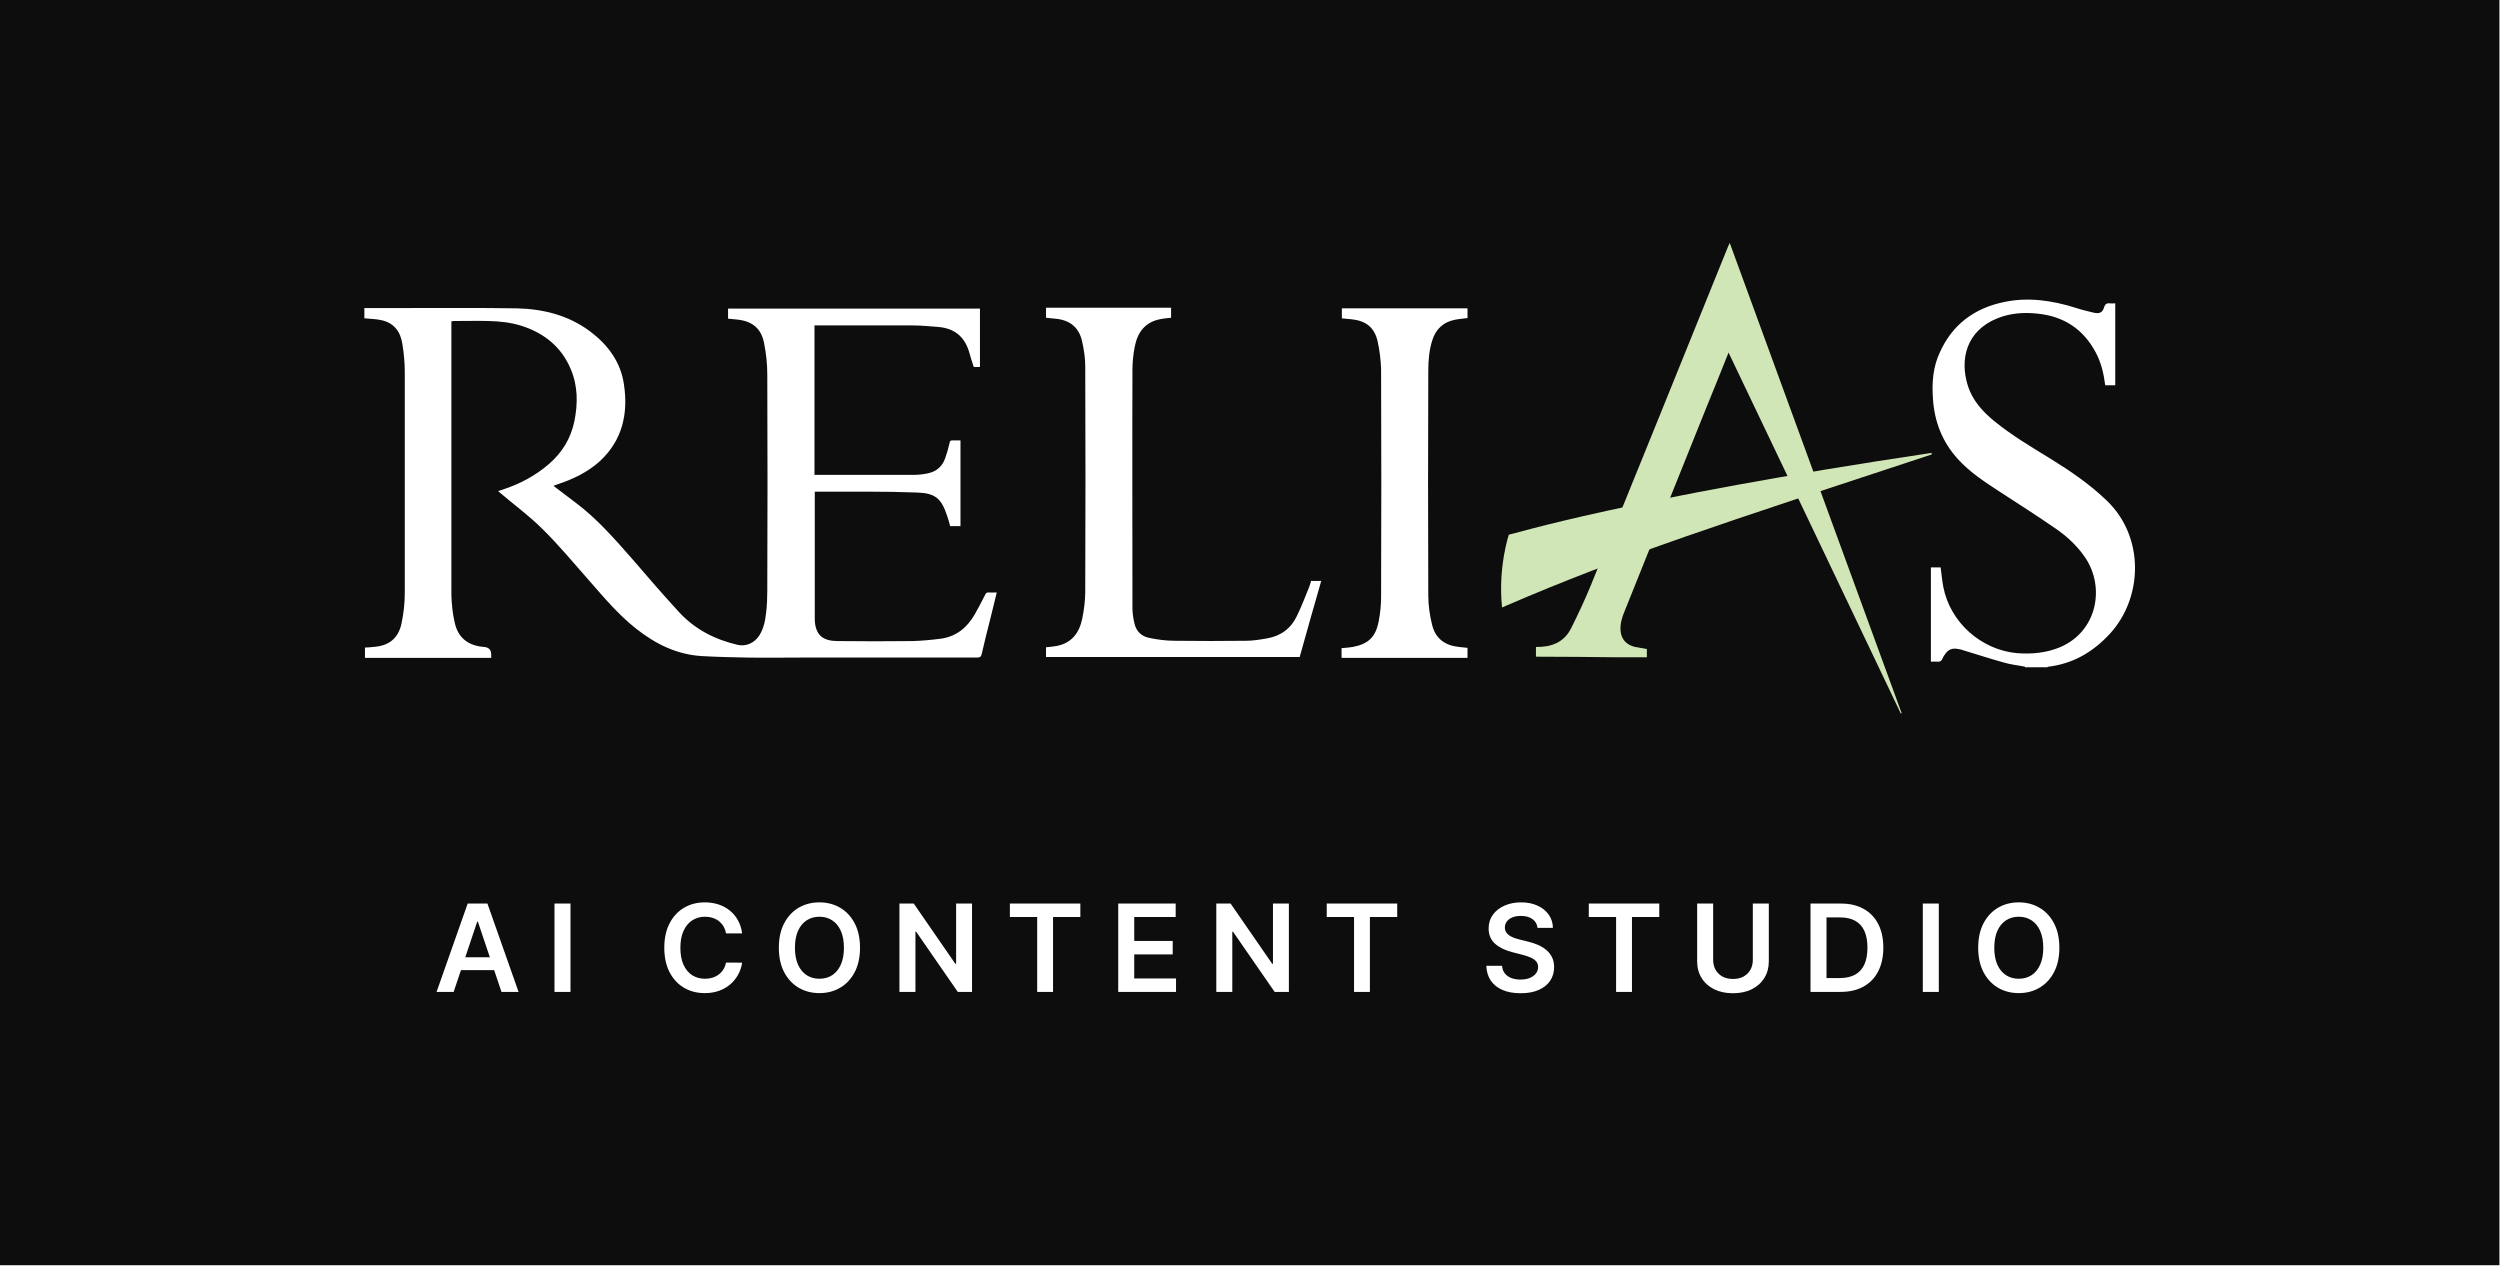
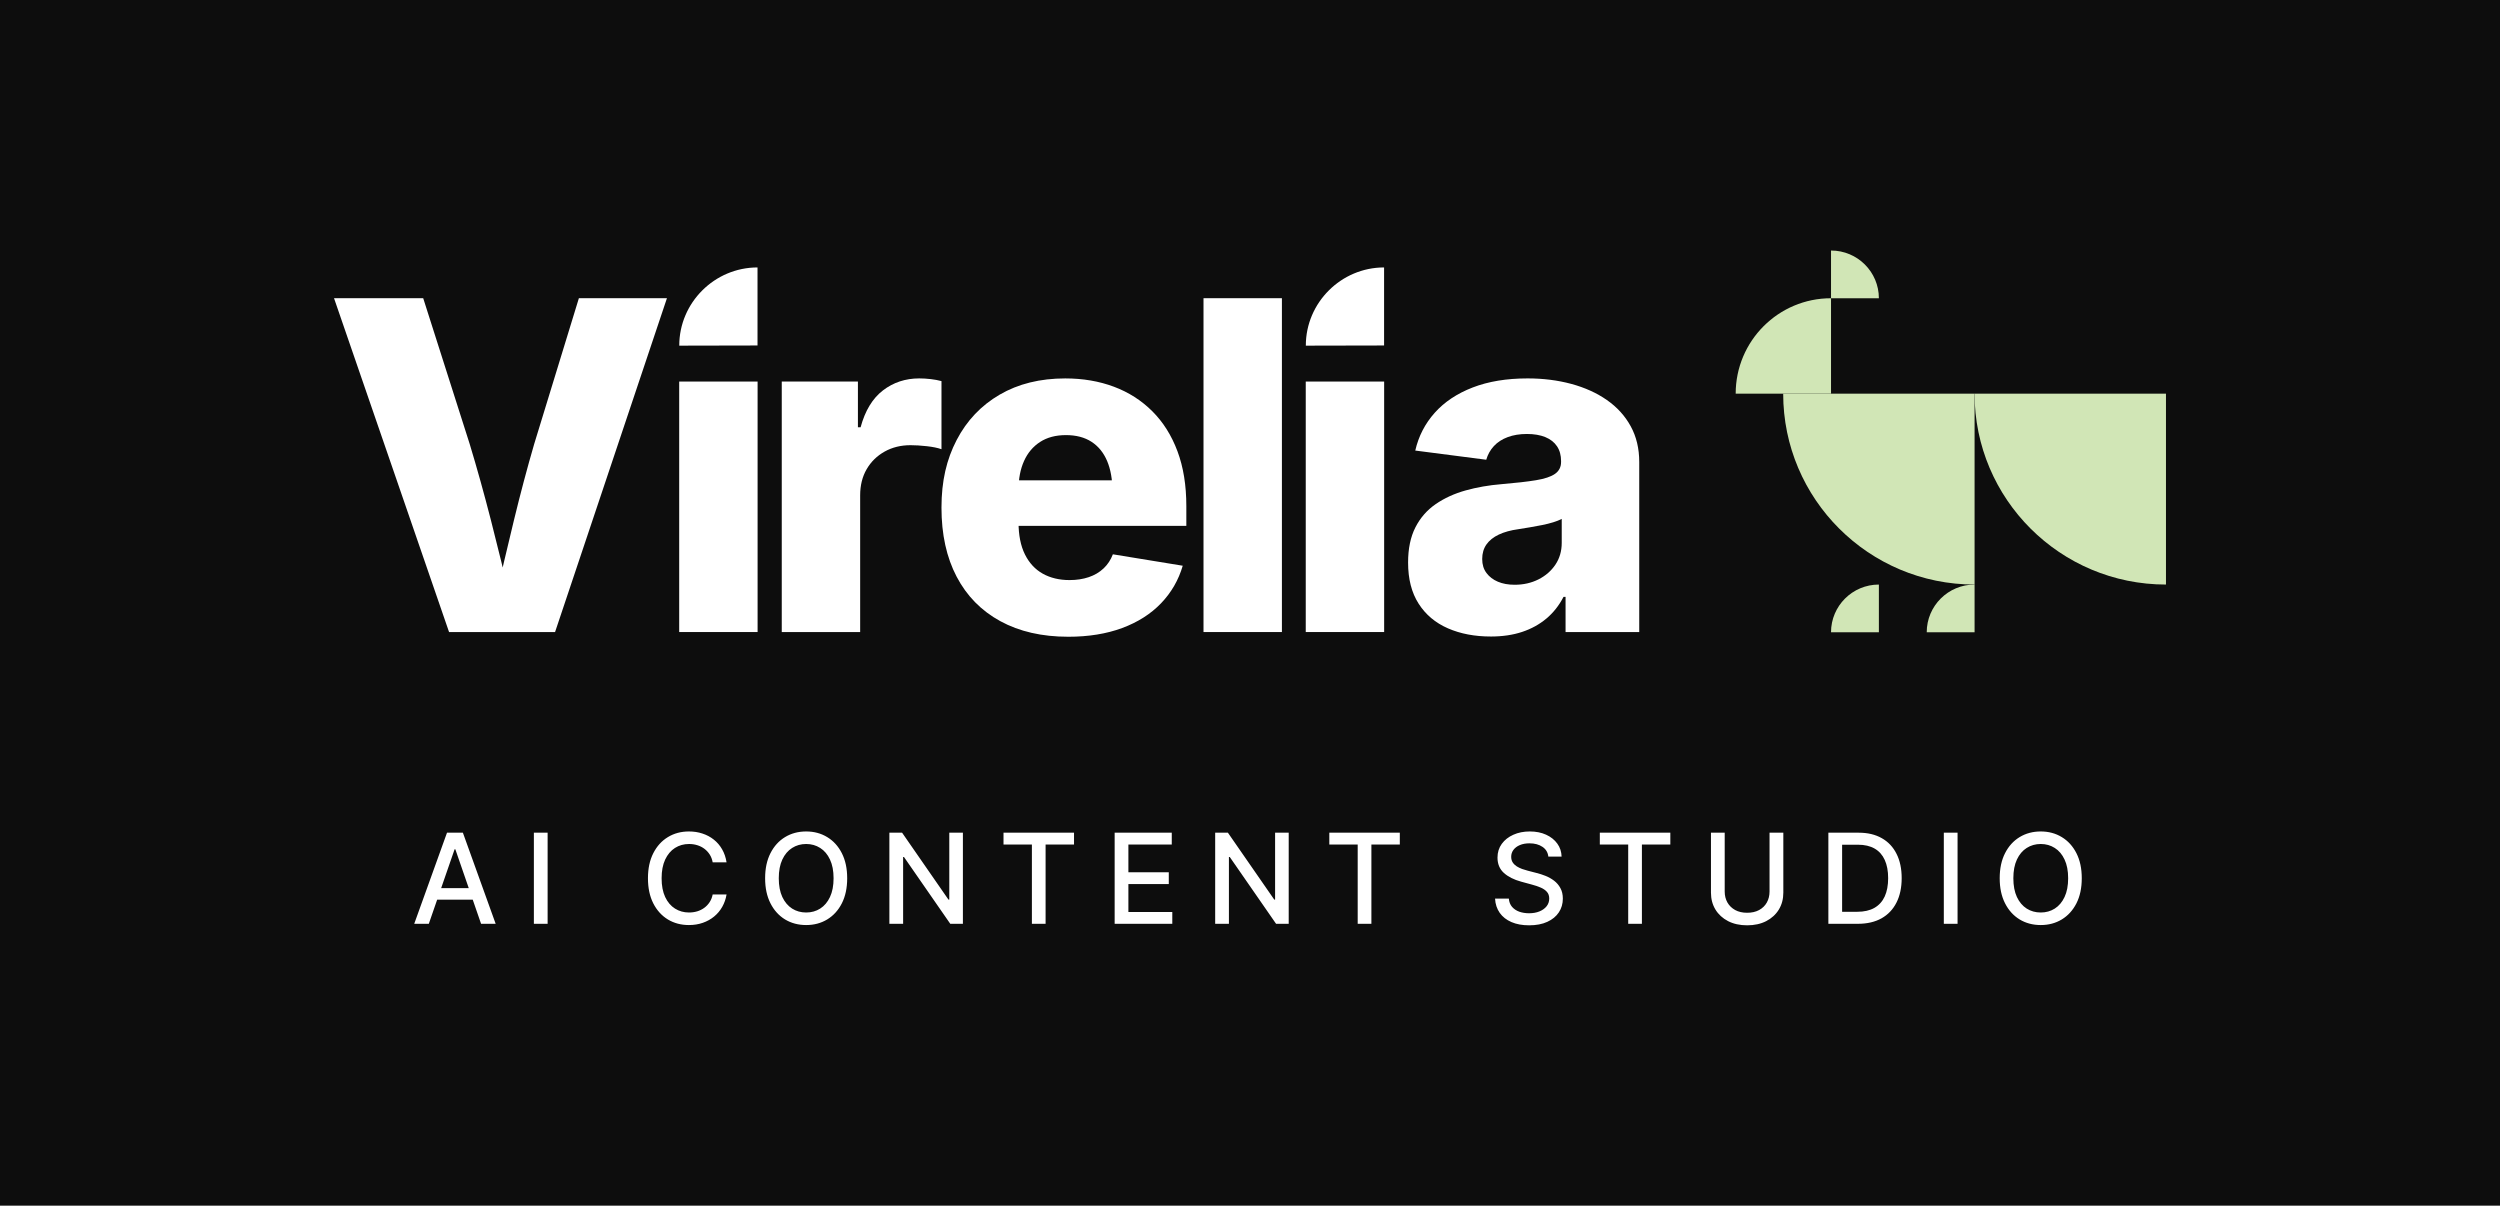
- <svg xmlns="http://www.w3.org/2000/svg" width="494" height="250" viewBox="0 0 494 250" fill="none">
-   <rect width="493.877" height="250" fill="#0D0D0D" />
-   <path fill-rule="evenodd" clip-rule="evenodd" d="M303.503 127.839C306.476 127.897 309.04 126.966 310.439 124.17C311.838 121.375 313.178 118.522 314.344 115.668C323.378 93.481 332.354 71.235 341.329 49.048C341.446 48.757 341.562 48.466 341.795 48C353.161 79.097 364.468 110.019 375.775 140.942C375.775 140.942 375.658 141 375.6 141C364.293 117.24 352.928 93.481 341.562 69.663C340.047 73.448 338.59 77.117 337.074 80.786C331.712 94.121 326.35 107.457 320.988 120.851C320.464 122.074 320.114 123.355 320.23 124.694C320.405 126.441 321.454 127.431 323.086 127.839C323.844 128.014 324.602 128.072 325.418 128.247V129.877H319.531C314.169 129.819 308.865 129.761 303.503 129.761V127.839Z" fill="#D1E6B6" />
-   <path d="M381.662 89.521C381.662 89.404 382.128 89.404 381.487 89.521C321.396 98.489 298.666 105.652 298.141 105.652C298.141 105.652 295.985 112.116 296.8 119.977C296.8 120.094 297.5 119.745 297.616 119.686C320.522 109.786 340.805 103.264 381.662 89.812C381.778 89.754 381.72 89.754 381.662 89.521Z" fill="#D1E6B6" />
-   <path fill-rule="evenodd" clip-rule="evenodd" d="M400.137 131.741C398.739 131.449 397.34 131.333 395.999 130.925C393.26 130.168 390.579 129.295 387.898 128.48C387.606 128.363 387.315 128.305 386.965 128.247C385.741 128.014 384.984 128.305 384.284 129.353C384.109 129.586 383.935 129.877 383.818 130.168C383.643 130.576 383.41 130.751 382.944 130.751C382.478 130.692 382.011 130.751 381.545 130.751V112.116H383.468C383.643 113.397 383.76 114.678 383.993 115.959C385.333 122.947 391.453 128.421 398.564 129.062C401.536 129.295 404.451 129.004 407.19 127.839C414.475 124.636 415.932 116.017 412.086 110.252C410.512 107.923 408.53 106.059 406.257 104.487C402.527 101.925 398.739 99.479 394.95 97.033C392.094 95.17 389.238 93.306 386.907 90.744C383.818 87.366 382.244 83.348 381.953 78.806C381.72 75.603 381.953 72.458 383.352 69.546C385.8 64.131 390.113 60.928 395.883 59.705C400.72 58.657 405.441 59.355 410.104 60.811C411.328 61.219 412.552 61.51 413.776 61.801C414.883 62.034 415.466 61.743 415.758 60.753C415.991 59.996 416.34 59.88 416.982 59.938C417.273 59.996 417.623 59.938 417.972 59.938V76.127H415.991C415.699 73.798 415.175 71.585 414.067 69.546C411.619 65.004 407.773 62.5 402.644 61.976C399.904 61.685 397.223 61.86 394.659 62.908C388.597 65.354 387.14 70.944 388.889 76.36C389.821 79.155 391.745 81.31 394.018 83.173C397.515 86.027 401.361 88.298 405.15 90.627C409.113 93.073 412.96 95.694 416.34 98.955C423.859 106.234 423.393 118.172 416.923 125.218C413.601 128.829 409.638 131.158 404.742 131.741C404.742 131.741 404.567 131.799 404.509 131.857H400.137V131.741ZM289.981 129.994V128.014C289.398 127.955 288.816 127.897 288.291 127.839C285.493 127.548 283.628 126.15 282.987 123.471C282.521 121.608 282.229 119.628 282.229 117.706C282.171 102.915 282.171 88.123 282.229 73.273C282.229 71.177 282.404 69.139 283.045 67.159C283.745 65.004 285.202 63.665 287.417 63.199C288.233 63.024 289.107 62.966 289.981 62.85V60.928H265.152V62.908C265.793 62.966 266.435 63.024 267.017 63.083C269.873 63.374 271.564 64.655 272.205 67.392C272.613 69.197 272.846 71.119 272.904 72.982C272.962 88.007 272.962 102.973 272.904 117.997C272.904 119.57 272.729 121.2 272.438 122.714C271.855 125.859 270.398 127.257 267.309 127.839C266.609 127.955 265.852 128.014 265.094 128.072V129.994H289.981ZM259.033 114.969C258.916 115.319 258.799 115.668 258.683 116.017C257.925 117.881 257.167 119.861 256.293 121.666C255.128 124.17 253.088 125.684 250.348 126.15C249.008 126.383 247.609 126.616 246.268 126.616C241.547 126.674 236.826 126.674 232.105 126.616C230.415 126.616 228.667 126.383 227.035 126.034C225.578 125.743 224.529 124.753 224.179 123.238C223.946 122.248 223.771 121.2 223.771 120.152C223.771 104.429 223.713 88.764 223.771 73.041C223.771 71.526 223.946 69.954 224.237 68.44C224.82 65.528 226.394 63.548 229.483 63.024C230.124 62.908 230.765 62.85 231.406 62.791V60.811H206.694V62.791C207.335 62.85 207.859 62.908 208.442 62.966C211.415 63.199 213.28 64.713 213.863 67.625C214.212 69.197 214.445 70.828 214.445 72.4C214.504 87.25 214.504 102.041 214.445 116.891C214.445 118.638 214.212 120.443 213.863 122.19C213.28 125.102 211.706 127.14 208.675 127.664C208.034 127.781 207.335 127.839 206.694 127.897V129.819H256.818C258.217 124.811 259.615 119.861 261.072 114.794H259.033M72.175 62.908C73.224 63.024 74.273 63.024 75.322 63.257C77.887 63.781 79.169 65.587 79.519 68.032C79.81 69.838 79.985 71.701 79.985 73.506C79.985 88.065 79.985 102.624 79.985 117.182C79.985 119.22 79.752 121.258 79.344 123.18C78.703 126.208 76.779 127.664 73.69 127.839C73.166 127.897 72.641 127.955 72.117 127.955V129.994H97.062C97.062 129.702 97.062 129.528 97.062 129.353C97.062 128.421 96.596 127.917 95.663 127.839C92.516 127.606 90.476 126.034 89.835 122.947C89.427 121.2 89.252 119.395 89.194 117.59C89.194 99.828 89.194 82.067 89.194 64.305V63.49C89.427 63.49 89.543 63.432 89.66 63.432C91.991 63.432 94.323 63.374 96.596 63.432C98.811 63.49 101.025 63.723 103.182 64.422C107.611 65.878 110.992 68.615 112.799 72.982C114.197 76.302 114.197 79.737 113.498 83.232C112.799 86.609 111.108 89.404 108.486 91.675C105.805 94.005 102.716 95.635 99.335 96.742C99.044 96.858 98.811 96.917 98.403 97.033C98.577 97.15 98.636 97.208 98.752 97.324C101.55 99.712 104.581 101.925 107.145 104.487C110.467 107.748 113.44 111.359 116.529 114.853C119.385 118.114 122.182 121.433 125.621 124.17C129.526 127.257 133.722 129.353 138.735 129.644C141.707 129.819 144.738 129.877 147.711 129.935C151.208 129.994 154.646 129.935 158.143 129.935H193.055C193.638 129.935 193.871 129.761 193.988 129.237C194.512 126.907 195.095 124.578 195.678 122.307C196.086 120.56 196.552 118.871 196.96 117.066C196.436 117.066 195.97 117.124 195.503 117.066C194.979 117.007 194.746 117.24 194.571 117.706C193.93 118.987 193.288 120.21 192.589 121.433C191.074 124.054 188.917 125.801 185.886 126.208C184.08 126.441 182.215 126.616 180.408 126.674C175.454 126.733 170.5 126.733 165.545 126.674C162.748 126.674 161.407 125.626 161.058 123.238C160.999 122.831 160.999 122.365 160.999 121.957V97.15H171.316C174.638 97.15 177.96 97.208 181.224 97.324C184.779 97.441 186.003 98.489 187.11 101.808C187.344 102.507 187.577 103.206 187.752 103.963H189.791V87.017H188.218C187.81 87.017 187.693 87.133 187.635 87.541C187.402 88.589 187.11 89.579 186.761 90.569C186.178 92.2 185.012 93.19 183.322 93.539C182.448 93.714 181.573 93.83 180.641 93.83H160.941V64.305H180.408C182.04 64.305 183.672 64.48 185.304 64.597C188.451 64.83 190.549 66.402 191.482 69.488C191.773 70.478 192.065 71.526 192.414 72.516H193.638V60.986H143.864V62.966C144.505 63.024 145.03 63.083 145.612 63.141C148.585 63.432 150.392 64.83 150.974 67.741C151.382 69.779 151.616 71.876 151.616 73.972C151.674 88.24 151.674 102.507 151.616 116.774C151.616 118.23 151.557 119.686 151.382 121.084C151.208 122.656 150.916 124.17 150.042 125.568C149.051 127.082 147.419 127.781 145.787 127.431C141.299 126.383 137.394 124.403 134.247 121.026C131.041 117.532 127.952 113.979 124.863 110.369C121.425 106.467 117.986 102.507 113.789 99.362C112.332 98.256 110.875 97.15 109.418 96.043C109.418 95.985 109.418 95.927 109.535 95.927C109.71 95.868 109.943 95.81 110.176 95.694C113.207 94.704 116.121 93.306 118.51 91.151C122.998 87.017 124.164 81.718 123.29 75.952C122.649 71.526 120.142 68.149 116.587 65.47C112.274 62.267 107.32 61.044 102.074 60.928C94.556 60.811 86.979 60.87 79.46 60.87H72V62.908H72.117H72.175Z" fill="white" />
-   <path d="M89.642 196H86.267L92.412 178.545H96.316L102.469 196H99.094L94.432 182.125H94.296L89.642 196ZM89.753 189.156H98.958V191.696H89.753V189.156ZM112.73 178.545V196H109.568V178.545H112.73ZM146.648 184.435H143.46C143.369 183.912 143.201 183.449 142.957 183.045C142.713 182.636 142.409 182.29 142.045 182.006C141.682 181.722 141.267 181.509 140.801 181.366C140.341 181.219 139.844 181.145 139.309 181.145C138.361 181.145 137.52 181.384 136.787 181.861C136.054 182.332 135.48 183.026 135.065 183.94C134.65 184.849 134.443 185.96 134.443 187.273C134.443 188.608 134.65 189.733 135.065 190.648C135.486 191.557 136.059 192.244 136.787 192.71C137.52 193.17 138.358 193.401 139.301 193.401C139.824 193.401 140.312 193.332 140.767 193.196C141.227 193.054 141.639 192.847 142.003 192.574C142.372 192.301 142.682 191.966 142.932 191.568C143.187 191.17 143.363 190.716 143.46 190.205L146.648 190.222C146.528 191.051 146.27 191.83 145.872 192.557C145.48 193.284 144.966 193.926 144.329 194.483C143.693 195.034 142.949 195.466 142.096 195.778C141.244 196.085 140.298 196.239 139.258 196.239C137.724 196.239 136.355 195.884 135.15 195.173C133.946 194.463 132.997 193.438 132.304 192.097C131.611 190.756 131.264 189.148 131.264 187.273C131.264 185.392 131.613 183.784 132.312 182.449C133.011 181.108 133.963 180.082 135.167 179.372C136.372 178.662 137.736 178.307 139.258 178.307C140.23 178.307 141.133 178.443 141.969 178.716C142.804 178.989 143.548 179.389 144.201 179.918C144.855 180.44 145.392 181.082 145.812 181.844C146.238 182.599 146.517 183.463 146.648 184.435ZM169.94 187.273C169.94 189.153 169.587 190.764 168.883 192.105C168.184 193.44 167.229 194.463 166.019 195.173C164.815 195.884 163.448 196.239 161.92 196.239C160.391 196.239 159.022 195.884 157.812 195.173C156.607 194.457 155.653 193.432 154.948 192.097C154.249 190.756 153.9 189.148 153.9 187.273C153.9 185.392 154.249 183.784 154.948 182.449C155.653 181.108 156.607 180.082 157.812 179.372C159.022 178.662 160.391 178.307 161.92 178.307C163.448 178.307 164.815 178.662 166.019 179.372C167.229 180.082 168.184 181.108 168.883 182.449C169.587 183.784 169.94 185.392 169.94 187.273ZM166.761 187.273C166.761 185.949 166.553 184.832 166.139 183.923C165.729 183.009 165.161 182.318 164.434 181.852C163.707 181.381 162.869 181.145 161.92 181.145C160.971 181.145 160.133 181.381 159.406 181.852C158.678 182.318 158.107 183.009 157.693 183.923C157.283 184.832 157.079 185.949 157.079 187.273C157.079 188.597 157.283 189.716 157.693 190.631C158.107 191.54 158.678 192.23 159.406 192.702C160.133 193.168 160.971 193.401 161.92 193.401C162.869 193.401 163.707 193.168 164.434 192.702C165.161 192.23 165.729 191.54 166.139 190.631C166.553 189.716 166.761 188.597 166.761 187.273ZM192.073 178.545V196H189.26L181.036 184.111H180.891V196H177.729V178.545H180.559L188.774 190.443H188.928V178.545H192.073ZM199.551 181.196V178.545H213.477V181.196H208.082V196H204.946V181.196H199.551ZM220.962 196V178.545H232.314V181.196H224.124V185.935H231.726V188.585H224.124V193.349H232.382V196H220.962ZM254.684 178.545V196H251.871L243.647 184.111H243.502V196H240.34V178.545H243.17L251.385 190.443H251.539V178.545H254.684ZM262.162 181.196V178.545H276.088V181.196H270.693V196H267.557V181.196H262.162ZM303.812 183.344C303.732 182.599 303.397 182.02 302.806 181.605C302.221 181.19 301.459 180.983 300.522 180.983C299.863 180.983 299.298 181.082 298.826 181.281C298.354 181.48 297.994 181.75 297.744 182.091C297.494 182.432 297.366 182.821 297.36 183.259C297.36 183.622 297.442 183.937 297.607 184.205C297.778 184.472 298.008 184.699 298.298 184.886C298.587 185.068 298.908 185.222 299.261 185.347C299.613 185.472 299.968 185.577 300.326 185.662L301.962 186.071C302.621 186.224 303.255 186.432 303.863 186.693C304.476 186.955 305.025 187.284 305.508 187.682C305.996 188.08 306.383 188.56 306.667 189.122C306.951 189.685 307.093 190.344 307.093 191.099C307.093 192.122 306.832 193.023 306.309 193.801C305.786 194.574 305.03 195.179 304.042 195.616C303.059 196.048 301.869 196.264 300.471 196.264C299.113 196.264 297.934 196.054 296.934 195.634C295.94 195.213 295.161 194.599 294.599 193.793C294.042 192.986 293.741 192.003 293.695 190.844H296.806C296.851 191.452 297.039 191.957 297.369 192.361C297.698 192.764 298.127 193.065 298.655 193.264C299.19 193.463 299.786 193.562 300.445 193.562C301.133 193.562 301.735 193.46 302.252 193.256C302.775 193.045 303.184 192.756 303.479 192.386C303.775 192.011 303.925 191.574 303.931 191.074C303.925 190.619 303.792 190.244 303.53 189.949C303.269 189.648 302.903 189.398 302.431 189.199C301.965 188.994 301.42 188.812 300.795 188.653L298.809 188.142C297.371 187.773 296.235 187.213 295.4 186.463C294.57 185.707 294.155 184.705 294.155 183.455C294.155 182.426 294.434 181.526 294.991 180.753C295.553 179.98 296.317 179.381 297.283 178.955C298.249 178.523 299.343 178.307 300.565 178.307C301.803 178.307 302.888 178.523 303.82 178.955C304.758 179.381 305.494 179.974 306.028 180.736C306.562 181.491 306.837 182.361 306.854 183.344H303.812ZM313.945 181.196V178.545H327.871V181.196H322.476V196H319.34V181.196H313.945ZM346.358 178.545H349.52V189.949C349.52 191.199 349.225 192.298 348.634 193.247C348.049 194.196 347.225 194.937 346.162 195.472C345.1 196 343.858 196.264 342.438 196.264C341.012 196.264 339.768 196 338.705 195.472C337.643 194.937 336.819 194.196 336.233 193.247C335.648 192.298 335.356 191.199 335.356 189.949V178.545H338.518V189.685C338.518 190.412 338.677 191.06 338.995 191.628C339.319 192.196 339.773 192.642 340.358 192.966C340.944 193.284 341.637 193.443 342.438 193.443C343.239 193.443 343.932 193.284 344.518 192.966C345.108 192.642 345.563 192.196 345.881 191.628C346.199 191.06 346.358 190.412 346.358 189.685V178.545ZM363.672 196H357.757V178.545H363.791C365.524 178.545 367.013 178.895 368.257 179.594C369.507 180.287 370.467 181.284 371.138 182.585C371.808 183.886 372.144 185.443 372.144 187.256C372.144 189.074 371.805 190.636 371.129 191.943C370.459 193.25 369.49 194.253 368.223 194.952C366.962 195.651 365.445 196 363.672 196ZM360.919 193.264H363.519C364.734 193.264 365.749 193.043 366.561 192.599C367.374 192.151 367.984 191.483 368.394 190.597C368.803 189.705 369.007 188.591 369.007 187.256C369.007 185.92 368.803 184.812 368.394 183.932C367.984 183.045 367.379 182.384 366.578 181.946C365.783 181.503 364.794 181.281 363.612 181.281H360.919V193.264ZM383.11 178.545V196H379.948V178.545H383.11ZM406.93 187.273C406.93 189.153 406.578 190.764 405.873 192.105C405.175 193.44 404.22 194.463 403.01 195.173C401.805 195.884 400.439 196.239 398.91 196.239C397.382 196.239 396.013 195.884 394.802 195.173C393.598 194.457 392.643 193.432 391.939 192.097C391.24 190.756 390.891 189.148 390.891 187.273C390.891 185.392 391.24 183.784 391.939 182.449C392.643 181.108 393.598 180.082 394.802 179.372C396.013 178.662 397.382 178.307 398.91 178.307C400.439 178.307 401.805 178.662 403.01 179.372C404.22 180.082 405.175 181.108 405.873 182.449C406.578 183.784 406.93 185.392 406.93 187.273ZM403.751 187.273C403.751 185.949 403.544 184.832 403.129 183.923C402.72 183.009 402.152 182.318 401.425 181.852C400.697 181.381 399.859 181.145 398.91 181.145C397.962 181.145 397.123 181.381 396.396 181.852C395.669 182.318 395.098 183.009 394.683 183.923C394.274 184.832 394.07 185.949 394.07 187.273C394.07 188.597 394.274 189.716 394.683 190.631C395.098 191.54 395.669 192.23 396.396 192.702C397.123 193.168 397.962 193.401 398.91 193.401C399.859 193.401 400.697 193.168 401.425 192.702C402.152 192.23 402.72 191.54 403.129 190.631C403.544 189.716 403.751 188.597 403.751 187.273Z" fill="white" />
+ <svg xmlns="http://www.w3.org/2000/svg" width="479" height="231" viewBox="0 0 479 231" fill="none">
+   <rect width="479" height="231" fill="#0D0D0D" />
+   <g clip-path="url(#clip0_846_26747)">
+     <path d="M359.993 57.144C359.993 52.095 355.887 48 350.824 48V57.144H359.993Z" fill="#D1E6B6" />
+     <path d="M359.993 112.001C354.93 112.001 350.824 116.095 350.824 121.145H359.993V112.001Z" fill="#D1E6B6" />
+     <path d="M378.33 112.001C373.267 112.001 369.161 116.095 369.161 121.145H378.33V112.001Z" fill="#D1E6B6" />
+     <path d="M332.557 75.425C332.557 65.329 340.736 57.144 350.824 57.144V75.425H332.557Z" fill="#D1E6B6" />
+     <path d="M378.33 112.001C358.076 112.001 341.658 95.625 341.658 75.425H378.33V112.001Z" fill="#D1E6B6" />
+     <path d="M415 112.001C394.746 112.001 378.328 95.625 378.328 75.425H415V112.001Z" fill="#D1E6B6" />
+     <path d="M86.038 121.098L64 57.136H81.086L89.996 85.082C91.402 89.719 92.757 94.583 94.063 99.678C95.368 104.771 96.681 110.139 98.001 115.776H94.687C95.978 110.11 97.241 104.737 98.474 99.657C99.708 94.577 100.999 89.719 102.348 85.082L110.913 57.136H127.786L106.351 121.1H86.036L86.038 121.098Z" fill="white" />
+     <path d="M130.134 121.098V73.105H145.155V121.098H130.134Z" fill="white" />
+     <path d="M149.785 121.098V73.105H164.377V81.862H164.893C165.753 78.685 167.18 76.332 169.174 74.8C171.169 73.269 173.485 72.503 176.125 72.503C176.814 72.503 177.539 72.547 178.299 72.632C179.059 72.718 179.755 72.847 180.388 73.019V86.07C179.669 85.811 178.729 85.62 177.568 85.49C176.405 85.361 175.365 85.299 174.448 85.299C172.61 85.299 170.96 85.705 169.498 86.521C168.036 87.338 166.887 88.461 166.054 89.892C165.221 91.323 164.807 92.997 164.807 94.914V121.1H149.785V121.098Z" fill="white" />
+     <path d="M204.662 122C199.64 122 195.308 121.006 191.664 119.017C188.019 117.028 185.229 114.188 183.293 110.495C181.355 106.804 180.387 102.397 180.387 97.274C180.387 92.152 181.356 88.031 183.293 84.31C185.229 80.589 187.975 77.692 191.534 75.617C195.091 73.542 199.281 72.505 204.103 72.505C207.488 72.505 210.594 73.036 213.421 74.094C216.247 75.152 218.701 76.721 220.781 78.795C222.862 80.87 224.468 83.424 225.602 86.457C226.736 89.49 227.302 92.997 227.302 96.974V100.751H185.724V92.037H220.157L213.142 94.098C213.142 91.865 212.804 89.948 212.131 88.344C211.456 86.743 210.458 85.511 209.14 84.653C207.82 83.795 206.184 83.366 204.234 83.366C202.283 83.366 200.633 83.803 199.284 84.676C197.935 85.549 196.909 86.765 196.206 88.325C195.504 89.885 195.151 91.71 195.151 93.799V100.067C195.151 102.529 195.56 104.581 196.377 106.227C197.196 107.872 198.336 109.103 199.8 109.92C201.264 110.734 202.97 111.142 204.921 111.142C206.27 111.142 207.496 110.957 208.601 110.584C209.706 110.213 210.652 109.655 211.442 108.91C212.231 108.166 212.826 107.264 213.227 106.204L226.613 108.393C225.809 111.141 224.424 113.538 222.46 115.584C220.495 117.631 218.012 119.212 215.015 120.327C212.016 121.443 208.566 122.002 204.664 122.002L204.662 122Z" fill="white" />
+     <path d="M245.613 57.136V121.1H230.592V57.136H245.613Z" fill="white" />
+     <path d="M250.182 121.098V73.105H265.203V121.098H250.182Z" fill="white" />
+     <path d="M285.627 121.956C282.556 121.956 279.823 121.434 277.427 120.39C275.03 119.346 273.158 117.771 271.811 115.668C270.462 113.564 269.789 110.939 269.789 107.79C269.789 105.128 270.255 102.882 271.188 101.049C272.12 99.218 273.419 97.731 275.083 96.585C276.748 95.441 278.656 94.569 280.808 93.967C282.961 93.365 285.255 92.965 287.694 92.765C290.419 92.536 292.614 92.286 294.279 92.013C295.943 91.742 297.163 91.334 297.938 90.79C298.713 90.246 299.101 89.488 299.101 88.515V88.344C299.101 87.228 298.842 86.284 298.326 85.511C297.81 84.739 297.063 84.153 296.087 83.751C295.112 83.351 293.934 83.15 292.558 83.15C291.181 83.15 289.954 83.35 288.878 83.751C287.802 84.151 286.919 84.724 286.23 85.468C285.541 86.213 285.054 87.086 284.766 88.086L271.165 86.326C271.796 83.579 273.039 81.168 274.889 79.094C276.74 77.019 279.164 75.402 282.163 74.242C285.161 73.082 288.669 72.503 292.687 72.503C295.67 72.503 298.462 72.855 301.058 73.555C303.654 74.257 305.929 75.286 307.881 76.646C309.832 78.006 311.352 79.679 312.443 81.668C313.533 83.658 314.078 85.939 314.078 88.515V121.098H299.962V114.359H299.573C298.713 116.019 297.614 117.407 296.28 118.523C294.945 119.64 293.396 120.492 291.631 121.077C289.866 121.664 287.865 121.958 285.627 121.958V121.956ZM290.19 112.041C291.882 112.041 293.41 111.697 294.772 111.01C296.134 110.323 297.218 109.379 298.022 108.177C298.824 106.975 299.227 105.588 299.227 104.013V99.42C298.797 99.649 298.258 99.864 297.613 100.064C296.967 100.264 296.257 100.443 295.482 100.599C294.708 100.757 293.933 100.899 293.158 101.028C292.383 101.157 291.637 101.28 290.921 101.393C289.459 101.593 288.21 101.937 287.176 102.424C286.143 102.911 285.353 103.54 284.808 104.313C284.263 105.086 283.99 106.015 283.99 107.103C283.99 108.19 284.263 109.056 284.808 109.786C285.353 110.515 286.084 111.073 287.003 111.46C287.92 111.847 288.983 112.039 290.188 112.039L290.19 112.041Z" fill="white" />
+     <path d="M265.19 66.195L250.197 66.227C250.197 66.216 250.197 66.206 250.197 66.195C250.197 57.991 256.965 51.241 265.19 51.241V66.195Z" fill="white" />
+     <path d="M145.141 66.195L130.147 66.227C130.147 66.216 130.147 66.206 130.147 66.195C130.147 57.991 136.915 51.241 145.141 51.241V66.195Z" fill="white" />
+   </g>
+   <path d="M82.16 177H79.365L85.646 159.545H88.688L94.97 177H92.174L87.24 162.716H87.103L82.16 177ZM82.629 170.165H91.697V172.381H82.629V170.165ZM104.924 159.545V177H102.29V159.545H104.924ZM139.208 165.222H136.549C136.446 164.653 136.256 164.153 135.978 163.722C135.699 163.29 135.358 162.923 134.955 162.622C134.551 162.321 134.1 162.094 133.6 161.94C133.105 161.787 132.58 161.71 132.023 161.71C131.017 161.71 130.117 161.963 129.321 162.469C128.532 162.974 127.907 163.716 127.446 164.693C126.992 165.67 126.765 166.864 126.765 168.273C126.765 169.693 126.992 170.892 127.446 171.869C127.907 172.847 128.534 173.585 129.33 174.085C130.125 174.585 131.02 174.835 132.015 174.835C132.566 174.835 133.088 174.761 133.583 174.614C134.083 174.46 134.534 174.236 134.938 173.94C135.341 173.645 135.682 173.284 135.961 172.858C136.245 172.426 136.441 171.932 136.549 171.375L139.208 171.384C139.066 172.241 138.79 173.031 138.381 173.753C137.978 174.469 137.458 175.088 136.821 175.611C136.191 176.128 135.469 176.528 134.657 176.812C133.844 177.097 132.958 177.239 131.998 177.239C130.486 177.239 129.14 176.881 127.958 176.165C126.776 175.443 125.844 174.412 125.162 173.071C124.486 171.73 124.148 170.131 124.148 168.273C124.148 166.409 124.489 164.81 125.171 163.474C125.853 162.134 126.784 161.105 127.966 160.389C129.148 159.668 130.492 159.307 131.998 159.307C132.924 159.307 133.787 159.44 134.588 159.707C135.395 159.969 136.12 160.355 136.762 160.866C137.404 161.372 137.935 161.991 138.355 162.724C138.776 163.452 139.06 164.284 139.208 165.222ZM162.321 168.273C162.321 170.136 161.98 171.739 161.298 173.08C160.616 174.415 159.682 175.443 158.494 176.165C157.312 176.881 155.969 177.239 154.463 177.239C152.952 177.239 151.602 176.881 150.415 176.165C149.233 175.443 148.301 174.412 147.619 173.071C146.937 171.73 146.597 170.131 146.597 168.273C146.597 166.409 146.937 164.81 147.619 163.474C148.301 162.134 149.233 161.105 150.415 160.389C151.602 159.668 152.952 159.307 154.463 159.307C155.969 159.307 157.312 159.668 158.494 160.389C159.682 161.105 160.616 162.134 161.298 163.474C161.98 164.81 162.321 166.409 162.321 168.273ZM159.713 168.273C159.713 166.852 159.483 165.656 159.023 164.685C158.568 163.707 157.943 162.969 157.148 162.469C156.358 161.963 155.463 161.71 154.463 161.71C153.457 161.71 152.56 161.963 151.77 162.469C150.98 162.969 150.355 163.707 149.895 164.685C149.44 165.656 149.213 166.852 149.213 168.273C149.213 169.693 149.44 170.892 149.895 171.869C150.355 172.841 150.98 173.58 151.77 174.085C152.56 174.585 153.457 174.835 154.463 174.835C155.463 174.835 156.358 174.585 157.148 174.085C157.943 173.58 158.568 172.841 159.023 171.869C159.483 170.892 159.713 169.693 159.713 168.273ZM184.492 159.545V177H182.072L173.2 164.199H173.038V177H170.404V159.545H172.842L181.723 172.364H181.884V159.545H184.492ZM192.273 161.812V159.545H205.782V161.812H200.336V177H197.711V161.812H192.273ZM213.567 177V159.545H224.51V161.812H216.2V167.131H223.939V169.389H216.2V174.733H224.612V177H213.567ZM246.916 159.545V177H244.495L235.623 164.199H235.461V177H232.828V159.545H235.265L244.146 172.364H244.308V159.545H246.916ZM254.697 161.812V159.545H268.205V161.812H262.759V177H260.134V161.812H254.697ZM296.662 164.131C296.571 163.324 296.196 162.699 295.537 162.256C294.878 161.807 294.048 161.582 293.048 161.582C292.332 161.582 291.713 161.696 291.19 161.923C290.667 162.145 290.261 162.452 289.971 162.844C289.687 163.23 289.545 163.67 289.545 164.165C289.545 164.58 289.642 164.937 289.835 165.239C290.034 165.54 290.292 165.793 290.611 165.997C290.934 166.196 291.281 166.364 291.65 166.5C292.02 166.631 292.375 166.739 292.716 166.824L294.42 167.267C294.977 167.403 295.548 167.588 296.133 167.821C296.719 168.054 297.261 168.361 297.761 168.741C298.261 169.122 298.665 169.594 298.971 170.156C299.284 170.719 299.44 171.392 299.44 172.176C299.44 173.165 299.184 174.043 298.673 174.81C298.167 175.577 297.432 176.182 296.466 176.625C295.505 177.068 294.344 177.29 292.98 177.29C291.673 177.29 290.542 177.082 289.588 176.668C288.633 176.253 287.886 175.665 287.346 174.903C286.807 174.136 286.508 173.227 286.452 172.176H289.094C289.145 172.807 289.349 173.332 289.707 173.753C290.071 174.168 290.534 174.477 291.096 174.682C291.665 174.881 292.287 174.98 292.963 174.98C293.707 174.98 294.369 174.864 294.949 174.631C295.534 174.392 295.994 174.062 296.329 173.642C296.665 173.216 296.832 172.719 296.832 172.151C296.832 171.634 296.684 171.21 296.389 170.881C296.099 170.551 295.704 170.278 295.204 170.062C294.71 169.847 294.15 169.656 293.525 169.491L291.463 168.929C290.065 168.548 288.957 167.989 288.139 167.25C287.327 166.511 286.92 165.534 286.92 164.318C286.92 163.312 287.193 162.435 287.738 161.685C288.284 160.935 289.023 160.352 289.954 159.938C290.886 159.517 291.937 159.307 293.108 159.307C294.29 159.307 295.332 159.514 296.236 159.929C297.145 160.344 297.861 160.915 298.383 161.642C298.906 162.364 299.179 163.193 299.202 164.131H296.662ZM306.526 161.812V159.545H320.035V161.812H314.589V177H311.964V161.812H306.526ZM339.044 159.545H341.686V171.026C341.686 172.247 341.4 173.33 340.826 174.273C340.252 175.21 339.445 175.949 338.405 176.489C337.365 177.023 336.147 177.29 334.749 177.29C333.357 177.29 332.141 177.023 331.101 176.489C330.061 175.949 329.255 175.21 328.681 174.273C328.107 173.33 327.82 172.247 327.82 171.026V159.545H330.453V170.812C330.453 171.602 330.627 172.304 330.973 172.918C331.326 173.531 331.823 174.014 332.465 174.366C333.107 174.713 333.868 174.886 334.749 174.886C335.635 174.886 336.4 174.713 337.042 174.366C337.689 174.014 338.184 173.531 338.525 172.918C338.871 172.304 339.044 171.602 339.044 170.812V159.545ZM355.966 177H350.315V159.545H356.145C357.855 159.545 359.324 159.895 360.551 160.594C361.778 161.287 362.719 162.284 363.372 163.585C364.031 164.881 364.361 166.435 364.361 168.247C364.361 170.065 364.028 171.628 363.364 172.935C362.704 174.241 361.75 175.247 360.5 175.952C359.25 176.651 357.739 177 355.966 177ZM352.949 174.699H355.821C357.151 174.699 358.256 174.449 359.136 173.949C360.017 173.443 360.676 172.713 361.114 171.759C361.551 170.798 361.77 169.628 361.77 168.247C361.77 166.878 361.551 165.716 361.114 164.761C360.682 163.807 360.037 163.082 359.179 162.588C358.321 162.094 357.256 161.847 355.983 161.847H352.949V174.699ZM375.069 159.545V177H372.436V159.545H375.069ZM398.866 168.273C398.866 170.136 398.525 171.739 397.844 173.08C397.162 174.415 396.227 175.443 395.04 176.165C393.858 176.881 392.514 177.239 391.008 177.239C389.497 177.239 388.148 176.881 386.96 176.165C385.778 175.443 384.846 174.412 384.165 173.071C383.483 171.73 383.142 170.131 383.142 168.273C383.142 166.409 383.483 164.81 384.165 163.474C384.846 162.134 385.778 161.105 386.96 160.389C388.148 159.668 389.497 159.307 391.008 159.307C392.514 159.307 393.858 159.668 395.04 160.389C396.227 161.105 397.162 162.134 397.844 163.474C398.525 164.81 398.866 166.409 398.866 168.273ZM396.258 168.273C396.258 166.852 396.028 165.656 395.568 164.685C395.113 163.707 394.488 162.969 393.693 162.469C392.903 161.963 392.008 161.71 391.008 161.71C390.003 161.71 389.105 161.963 388.315 162.469C387.525 162.969 386.9 163.707 386.44 164.685C385.986 165.656 385.758 166.852 385.758 168.273C385.758 169.693 385.986 170.892 386.44 171.869C386.9 172.841 387.525 173.58 388.315 174.085C389.105 174.585 390.003 174.835 391.008 174.835C392.008 174.835 392.903 174.585 393.693 174.085C394.488 173.58 395.113 172.841 395.568 171.869C396.028 170.892 396.258 169.693 396.258 168.273Z" fill="white" />
+   <defs>
+     <clipPath id="clip0_846_26747">
+       <rect width="351" height="74" fill="white" transform="translate(64 48)" />
+     </clipPath>
+   </defs>
</svg>
